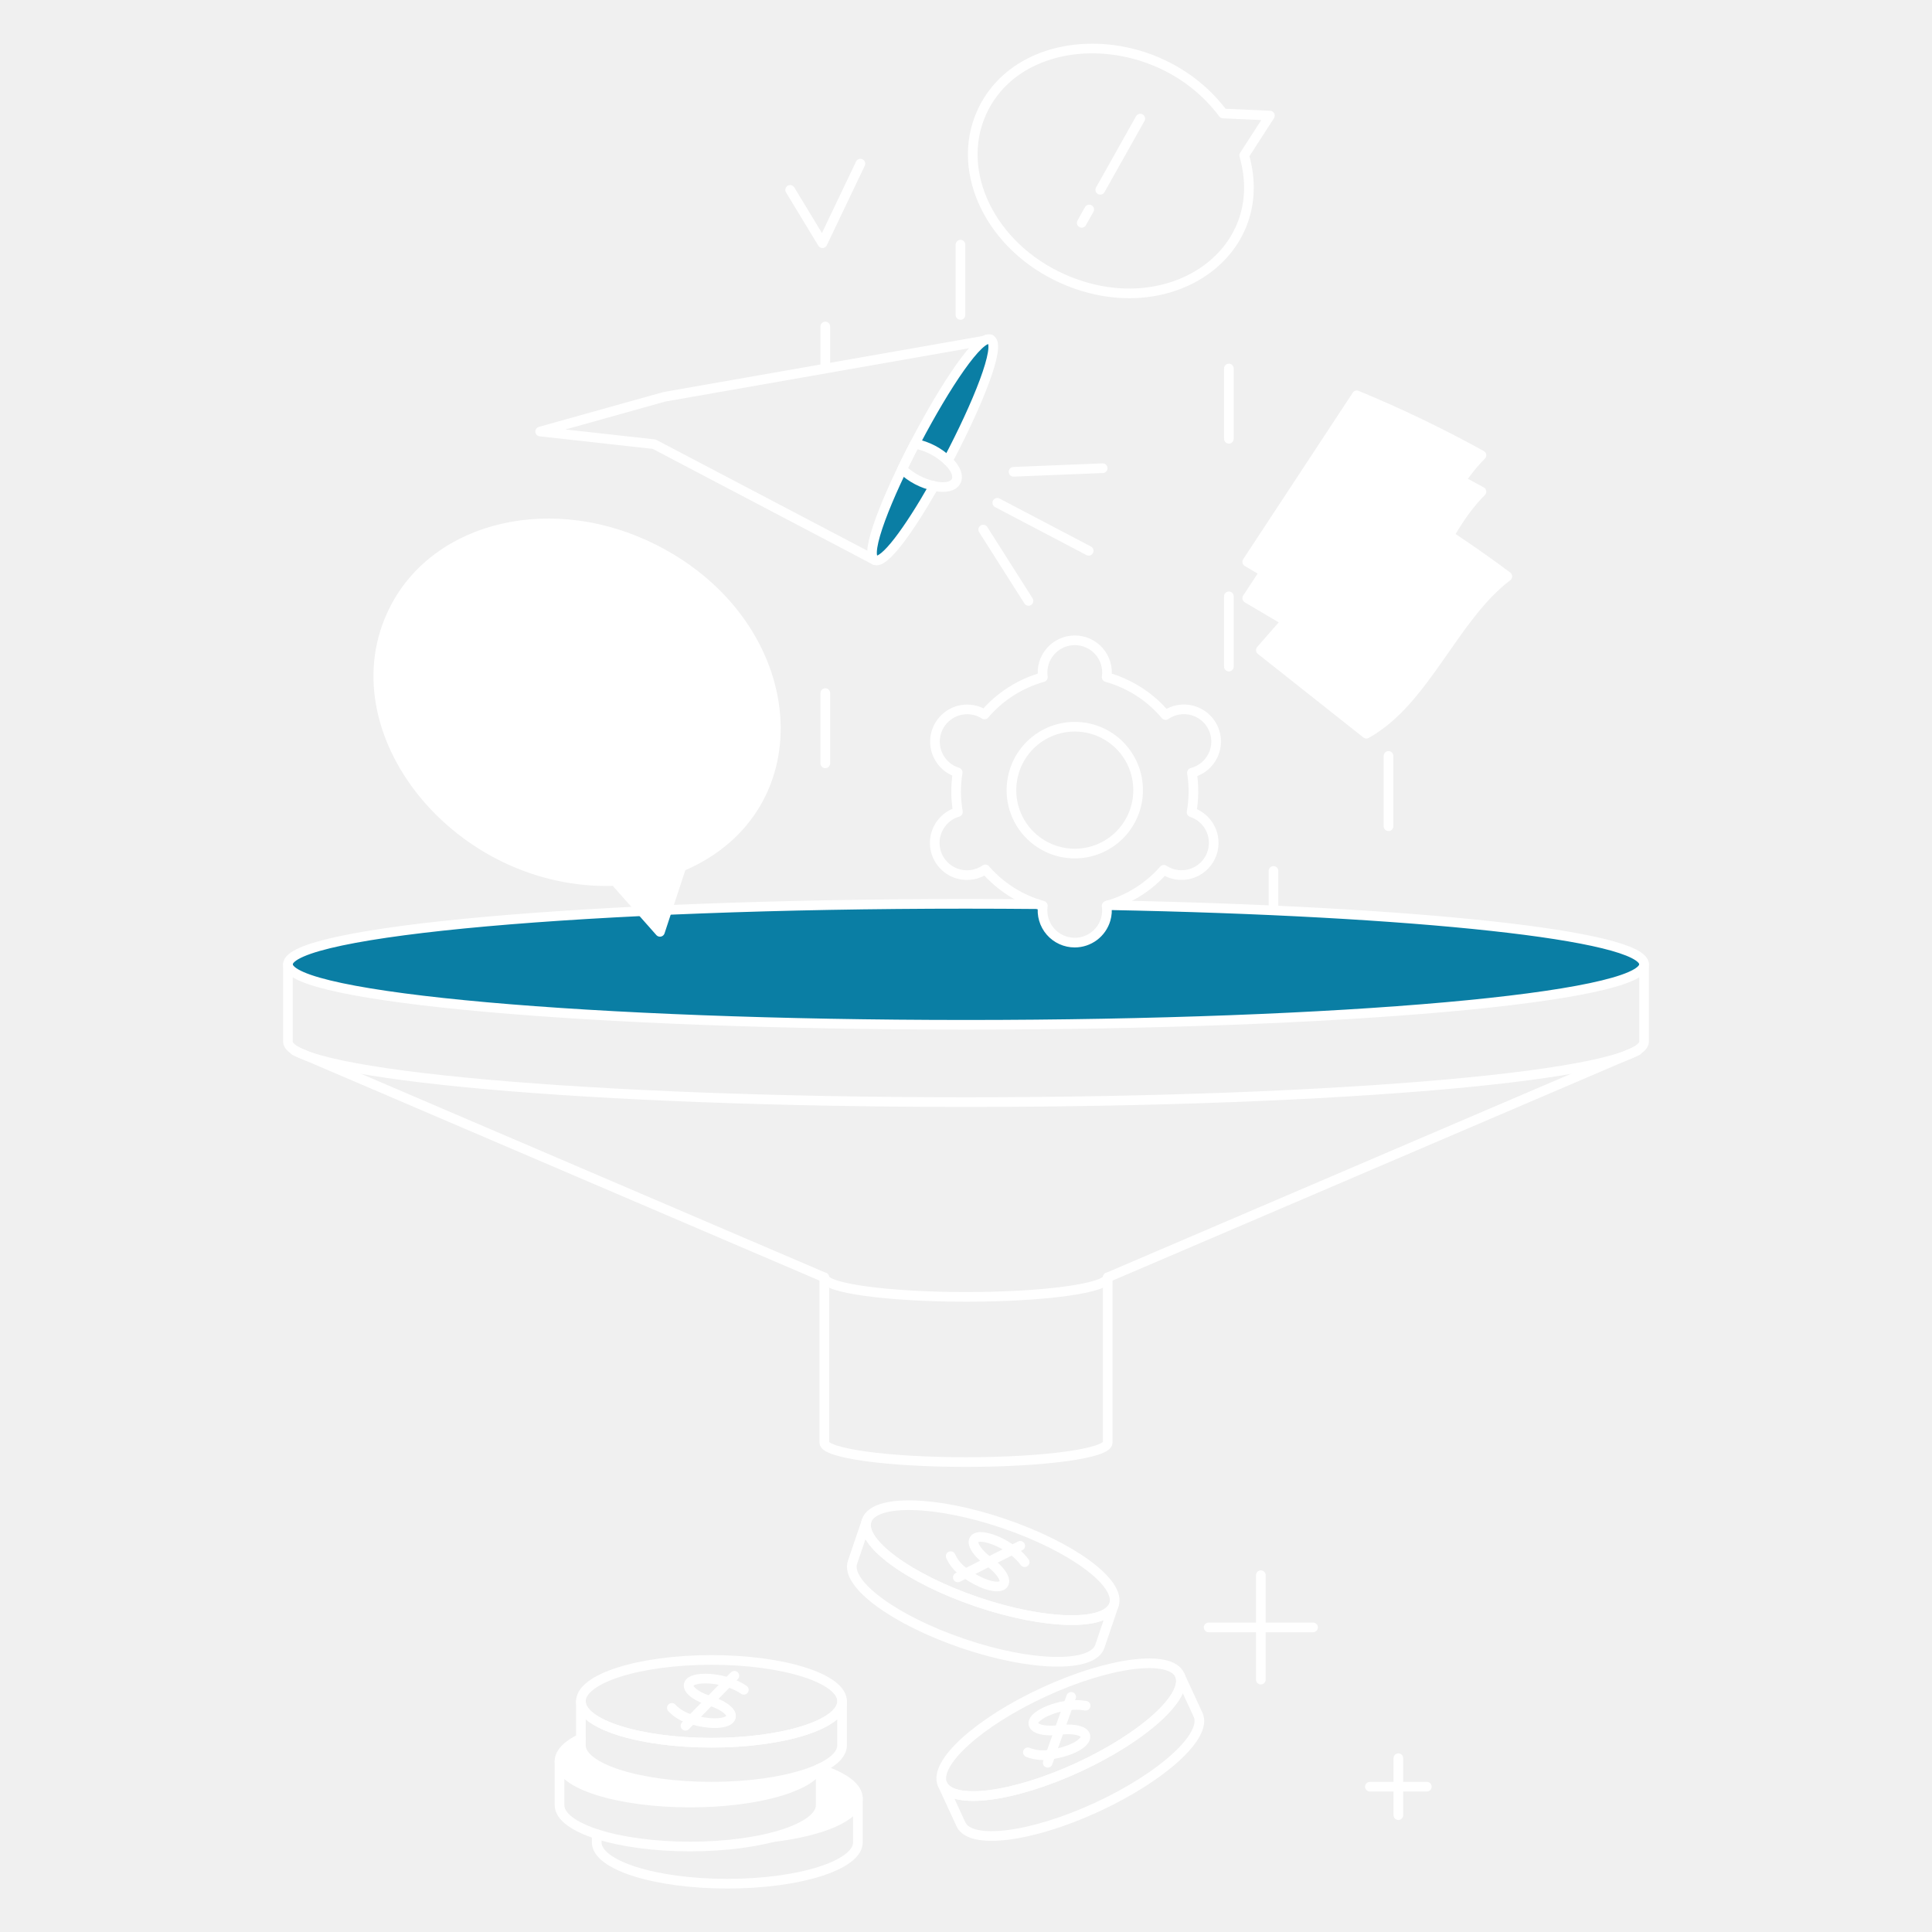
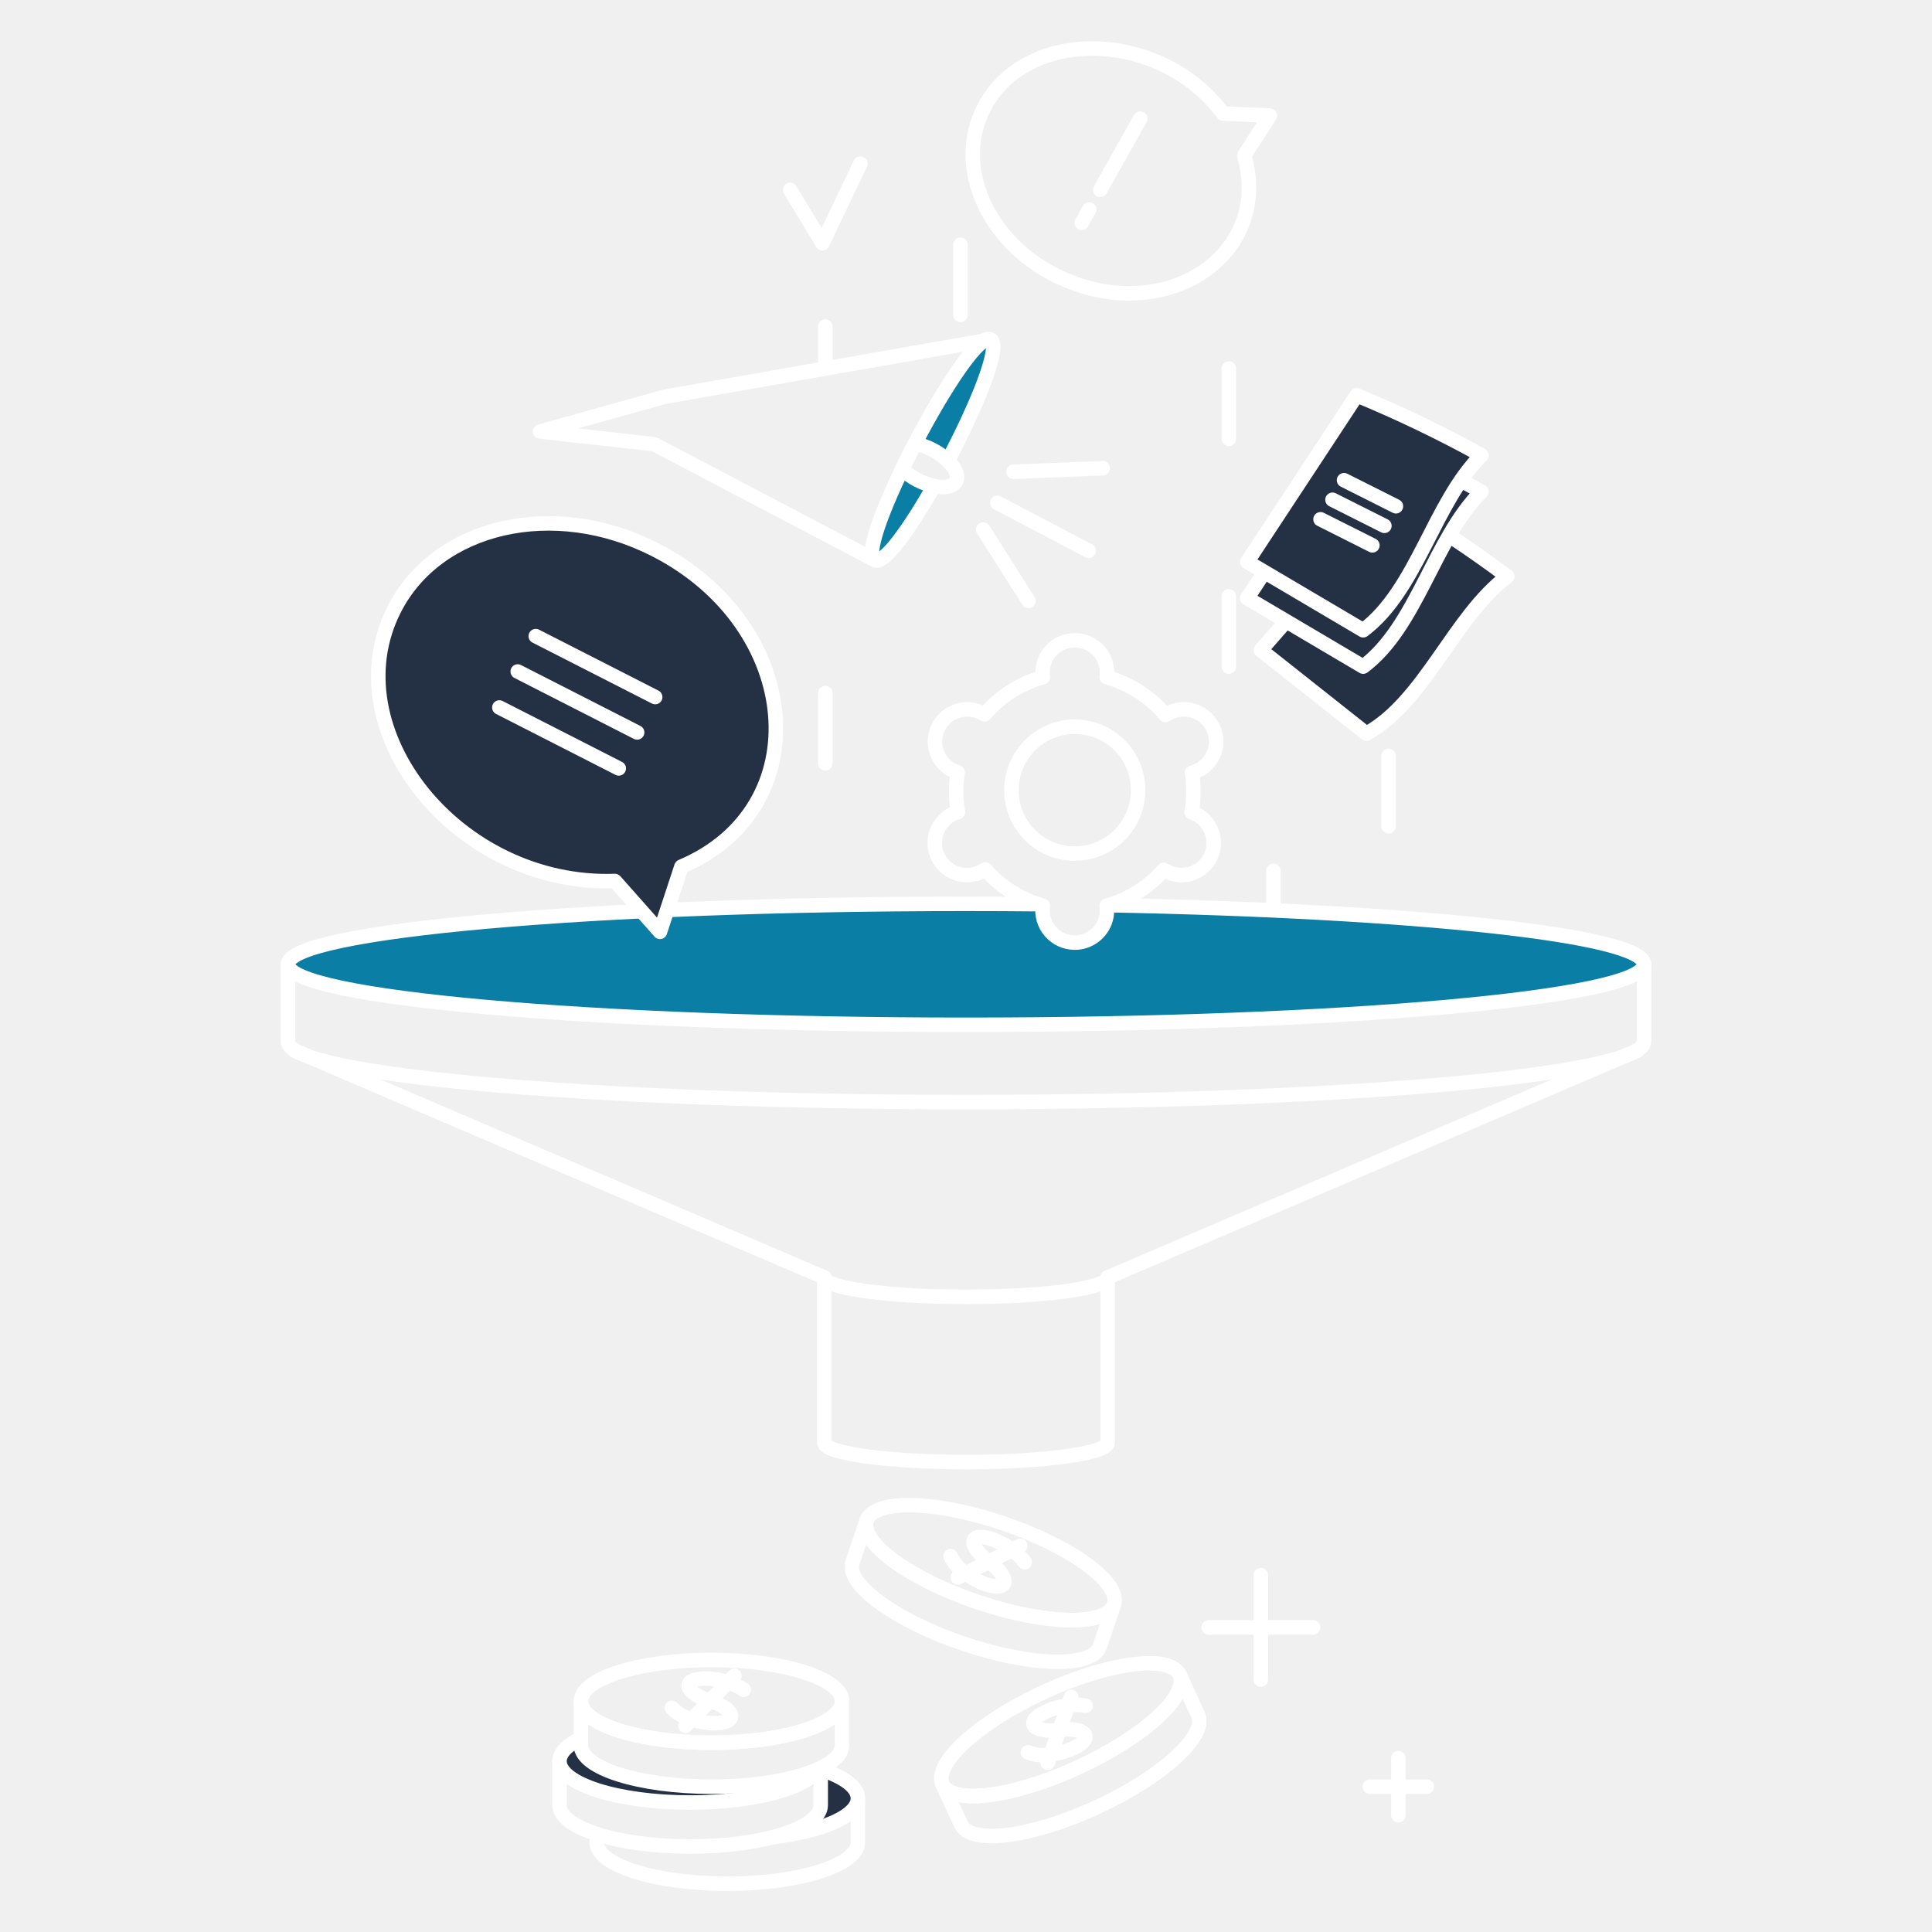
<svg xmlns="http://www.w3.org/2000/svg" width="400" height="400" viewBox="0 0 400 400" fill="none">
-   <path d="M288.2 103.534L261.044 134.6L282.894 151.9C295.054 145.168 300.976 127.7 312.078 119.34C304.424 113.624 296.452 108.347 288.2 103.534Z" fill="white" />
-   <path d="M288.2 103.534L261.044 134.6L282.894 151.9C295.054 145.168 300.976 127.7 312.078 119.34C304.424 113.624 296.452 108.347 288.2 103.534Z" stroke="white" stroke-width="2" stroke-linecap="round" stroke-linejoin="round" />
-   <path d="M280.908 89.372L258.228 123.844L282.228 138.016C293.36 129.692 296.854 111.584 306.718 101.786C298.357 97.162 289.74 93.018 280.908 89.372Z" fill="white" />
-   <path d="M280.908 89.372L258.228 123.844L282.228 138.016C293.36 129.692 296.854 111.584 306.718 101.786C298.357 97.162 289.74 93.018 280.908 89.372Z" stroke="white" stroke-width="2" stroke-linecap="round" stroke-linejoin="round" />
-   <path d="M280.908 81.85L258.228 116.318L282.228 130.488C293.36 122.168 296.854 104.058 306.718 94.258C298.356 89.638 289.739 85.495 280.908 81.85Z" fill="white" />
-   <path d="M280.908 81.85L258.228 116.318L282.228 130.488C293.36 122.168 296.854 104.058 306.718 94.258C298.356 89.638 289.739 85.495 280.908 81.85Z" stroke="white" stroke-width="2" stroke-linecap="round" stroke-linejoin="round" />
-   <path d="M278.268 99.416L289.008 104.816" stroke="white" stroke-width="2" stroke-linecap="round" stroke-linejoin="round" />
-   <path d="M275.882 103.47L286.622 108.87" stroke="white" stroke-width="2" stroke-linecap="round" stroke-linejoin="round" />
-   <path d="M273.4 107.512L284.14 112.912" stroke="white" stroke-width="2" stroke-linecap="round" stroke-linejoin="round" />
-   <path d="M254.424 123.462V138.012" stroke="white" stroke-width="2" stroke-linecap="round" stroke-linejoin="round" />
-   <path d="M254.424 76.296V90.846" stroke="white" stroke-width="2" stroke-linecap="round" stroke-linejoin="round" />
-   <path d="M287.474 156.51V171.062" stroke="white" stroke-width="2" stroke-linecap="round" stroke-linejoin="round" />
-   <path d="M263.664 180.32V194.872" stroke="white" stroke-width="2" stroke-linecap="round" stroke-linejoin="round" />
-   <path d="M198.854 50.656V65.206" stroke="white" stroke-width="2" stroke-linecap="round" stroke-linejoin="round" />
-   <path d="M170.868 143.494V158.046" stroke="white" stroke-width="2" stroke-linecap="round" stroke-linejoin="round" />
-   <path d="M170.868 67.6V76.304" stroke="white" stroke-width="2" stroke-linecap="round" stroke-linejoin="round" />
+   <path d="M288.2 103.534L261.044 134.6L282.894 151.9C295.054 145.168 300.976 127.7 312.078 119.34C304.424 113.624 296.452 108.347 288.2 103.534Z" fill="#243044" />
+   <path d="M288.2 103.534L261.044 134.6L282.894 151.9C295.054 145.168 300.976 127.7 312.078 119.34C304.424 113.624 296.452 108.347 288.2 103.534Z" stroke="white" stroke-width="3" stroke-linecap="round" stroke-linejoin="round" />
+   <path d="M280.908 89.372L258.228 123.844L282.228 138.016C293.36 129.692 296.854 111.584 306.718 101.786C298.357 97.162 289.74 93.018 280.908 89.372Z" fill="#243044" />
+   <path d="M280.908 89.372L258.228 123.844L282.228 138.016C293.36 129.692 296.854 111.584 306.718 101.786C298.357 97.162 289.74 93.018 280.908 89.372Z" stroke="white" stroke-width="3" stroke-linecap="round" stroke-linejoin="round" />
+   <path d="M280.908 81.85L258.228 116.318L282.228 130.488C293.36 122.168 296.854 104.058 306.718 94.258C298.356 89.638 289.739 85.495 280.908 81.85Z" fill="#243044" />
+   <path d="M280.908 81.85L258.228 116.318L282.228 130.488C293.36 122.168 296.854 104.058 306.718 94.258C298.356 89.638 289.739 85.495 280.908 81.85Z" stroke="white" stroke-width="3" stroke-linecap="round" stroke-linejoin="round" />
+   <path d="M278.268 99.416L289.008 104.816" stroke="white" stroke-width="3" stroke-linecap="round" stroke-linejoin="round" />
+   <path d="M275.882 103.47L286.622 108.87" stroke="white" stroke-width="3" stroke-linecap="round" stroke-linejoin="round" />
+   <path d="M273.4 107.512L284.14 112.912" stroke="white" stroke-width="3" stroke-linecap="round" stroke-linejoin="round" />
+   <path d="M254.424 123.462V138.012" stroke="white" stroke-width="3" stroke-linecap="round" stroke-linejoin="round" />
+   <path d="M254.424 76.296V90.846" stroke="white" stroke-width="3" stroke-linecap="round" stroke-linejoin="round" />
+   <path d="M287.474 156.51V171.062" stroke="white" stroke-width="3" stroke-linecap="round" stroke-linejoin="round" />
+   <path d="M263.664 180.32V194.872" stroke="white" stroke-width="3" stroke-linecap="round" stroke-linejoin="round" />
+   <path d="M198.854 50.656V65.206" stroke="white" stroke-width="3" stroke-linecap="round" stroke-linejoin="round" />
+   <path d="M170.868 143.494V158.046" stroke="white" stroke-width="3" stroke-linecap="round" stroke-linejoin="round" />
+   <path d="M170.868 67.6V76.304" stroke="white" stroke-width="3" stroke-linecap="round" stroke-linejoin="round" />
  <path d="M229.49 187.412L229.126 187.518C229.265 188.466 229.198 189.432 228.929 190.352C228.661 191.271 228.198 192.122 227.571 192.846C226.944 193.57 226.169 194.151 225.298 194.549C224.426 194.946 223.48 195.151 222.522 195.15C221.564 195.15 220.618 194.943 219.747 194.545C218.876 194.147 218.101 193.566 217.474 192.842C216.847 192.119 216.384 191.269 216.115 190.35C215.846 189.431 215.778 188.465 215.916 187.518C215.572 187.422 215.23 187.318 214.89 187.206C209.927 187.16 204.963 187.137 200 187.136C122.466 187.136 59.612 192.736 59.612 199.656C59.612 206.576 122.466 212.178 200 212.178C277.534 212.178 340.388 206.578 340.388 199.656C340.388 193.644 292.866 188.62 229.49 187.412Z" fill="#0A7EA4" />
-   <path d="M170.666 264.474V298.674C170.666 300.898 183.8 302.704 200.004 302.704C216.208 302.704 229.34 300.904 229.34 298.674V264.474" stroke="white" stroke-width="2" stroke-linecap="round" stroke-linejoin="round" />
-   <path d="M61.02 217.53L170.666 264.474C170.666 266.698 183.8 268.504 200.004 268.504C216.208 268.504 229.34 266.704 229.34 264.474L338.986 217.53" stroke="white" stroke-width="2" stroke-linecap="round" stroke-linejoin="round" />
-   <path d="M59.612 199.656V215.656C59.612 222.572 122.466 228.178 200 228.178C277.534 228.178 340.388 222.578 340.388 215.656V199.656" stroke="white" stroke-width="2" stroke-linecap="round" stroke-linejoin="round" />
-   <path d="M214.89 187.2C209.927 187.155 204.963 187.131 200 187.13C122.466 187.13 59.612 192.73 59.612 199.65C59.612 206.57 122.466 212.172 200 212.172C277.534 212.172 340.388 206.572 340.388 199.65C340.388 193.638 292.866 188.614 229.49 187.406" stroke="white" stroke-width="2" stroke-linecap="round" stroke-linejoin="round" />
-   <path d="M141.078 179.43L136.636 192.93L127.312 182.4C94.81 183.588 68.84 151.2 81.66 126.082C90.564 108.634 114.728 103.134 135.632 113.806C166.318 129.47 169.486 167.436 141.078 179.43Z" fill="white" />
-   <path d="M141.078 179.43L136.636 192.93L127.312 182.4C94.81 183.588 68.84 151.2 81.66 126.082C90.564 108.634 114.728 103.134 135.632 113.806C166.318 129.47 169.486 167.436 141.078 179.43Z" stroke="white" stroke-width="2" stroke-linecap="round" stroke-linejoin="round" />
-   <path d="M110.922 131.704L135.648 144.32" stroke="white" stroke-width="2" stroke-linecap="round" stroke-linejoin="round" />
-   <path d="M107.186 139.026L131.912 151.642" stroke="white" stroke-width="2" stroke-linecap="round" stroke-linejoin="round" />
-   <path d="M103.384 146.476L128.112 159.092" stroke="white" stroke-width="2" stroke-linecap="round" stroke-linejoin="round" />
-   <path d="M181.106 115.952L135.434 91.964L111.836 89.344L137.534 82.156L205.086 70.296" stroke="white" stroke-width="2" stroke-linecap="round" stroke-linejoin="round" />
+   <path d="M170.666 264.474V298.674C170.666 300.898 183.8 302.704 200.004 302.704C216.208 302.704 229.34 300.904 229.34 298.674V264.474" stroke="white" stroke-width="3" stroke-linecap="round" stroke-linejoin="round" />
+   <path d="M61.02 217.53L170.666 264.474C170.666 266.698 183.8 268.504 200.004 268.504C216.208 268.504 229.34 266.704 229.34 264.474L338.986 217.53" stroke="white" stroke-width="3" stroke-linecap="round" stroke-linejoin="round" />
+   <path d="M59.612 199.656V215.656C59.612 222.572 122.466 228.178 200 228.178C277.534 228.178 340.388 222.578 340.388 215.656V199.656" stroke="white" stroke-width="3" stroke-linecap="round" stroke-linejoin="round" />
+   <path d="M214.89 187.2C209.927 187.155 204.963 187.131 200 187.13C122.466 187.13 59.612 192.73 59.612 199.65C59.612 206.57 122.466 212.172 200 212.172C277.534 212.172 340.388 206.572 340.388 199.65C340.388 193.638 292.866 188.614 229.49 187.406" stroke="white" stroke-width="3" stroke-linecap="round" stroke-linejoin="round" />
+   <path d="M141.078 179.43L136.636 192.93L127.312 182.4C94.81 183.588 68.84 151.2 81.66 126.082C90.564 108.634 114.728 103.134 135.632 113.806C166.318 129.47 169.486 167.436 141.078 179.43Z" fill="#243044" />
+   <path d="M141.078 179.43L136.636 192.93L127.312 182.4C94.81 183.588 68.84 151.2 81.66 126.082C90.564 108.634 114.728 103.134 135.632 113.806C166.318 129.47 169.486 167.436 141.078 179.43Z" stroke="white" stroke-width="3" stroke-linecap="round" stroke-linejoin="round" />
+   <path d="M110.922 131.704L135.648 144.32" stroke="white" stroke-width="3" stroke-linecap="round" stroke-linejoin="round" />
+   <path d="M107.186 139.026L131.912 151.642" stroke="white" stroke-width="3" stroke-linecap="round" stroke-linejoin="round" />
+   <path d="M103.384 146.476L128.112 159.092" stroke="white" stroke-width="3" stroke-linecap="round" stroke-linejoin="round" />
+   <path d="M181.106 115.952L135.434 91.964L111.836 89.344L137.534 82.156L205.086 70.296" stroke="white" stroke-width="3" stroke-linecap="round" stroke-linejoin="round" />
  <path d="M196.24 95.386C202.344 83.826 207.368 71.496 205.086 70.296C202.804 69.096 195.47 80.248 189.422 91.854C191.984 92.361 194.349 93.586 196.242 95.386H196.24Z" fill="#0A7EA4" />
  <path d="M186.778 97.124C182.258 106.504 179.224 114.964 181.106 115.952C182.986 116.94 188.222 109.66 193.366 100.628C190.892 100.082 188.614 98.871 186.778 97.124Z" fill="#0A7EA4" />
-   <path d="M196.24 95.386C202.344 83.828 207.368 71.496 205.086 70.296C200.54 67.896 176.578 113.574 181.106 115.952C182.996 116.952 188.222 109.66 193.366 100.628" stroke="white" stroke-width="2" stroke-linecap="round" stroke-linejoin="round" />
-   <path d="M196.362 95.502C194.448 93.637 192.034 92.368 189.412 91.85C188.51 93.594 187.634 95.352 186.784 97.122C188.65 98.91 190.983 100.136 193.514 100.658C198.17 101.6 199.686 98.772 196.362 95.502Z" stroke="white" stroke-width="2" stroke-linecap="round" stroke-linejoin="round" />
-   <path d="M209.85 97.68L228.3 96.936" stroke="white" stroke-width="2" stroke-linecap="round" stroke-linejoin="round" />
-   <path d="M206.478 104.1L225.4 114.036" stroke="white" stroke-width="2" stroke-linecap="round" stroke-linejoin="round" />
-   <path d="M203.564 109.644L212.938 124.412" stroke="white" stroke-width="2" stroke-linecap="round" stroke-linejoin="round" />
-   <path d="M257.6 32.172L262.92 23.936L253.23 23.498C239.8 5.55 211.136 5.61 203.2 23.4C197.694 35.742 205.218 51.1 220.01 57.7C241.718 67.382 263.484 52.62 257.6 32.172Z" stroke="white" stroke-width="2" stroke-linecap="round" stroke-linejoin="round" />
-   <path d="M236.078 24.56L227.8 39.296" stroke="white" stroke-width="2" stroke-linecap="round" stroke-linejoin="round" />
-   <path d="M225.508 43.374L223.956 46.136" stroke="white" stroke-width="2" stroke-linecap="round" stroke-linejoin="round" />
-   <path d="M202.28 331.642C188.176 326.842 177.964 319.344 179.426 314.86L176.506 323.448C174.984 327.928 185.21 335.448 199.35 340.262C213.49 345.076 226.184 345.334 227.706 340.862L230.636 332.242C229.114 336.714 216.418 336.448 202.28 331.642Z" stroke="white" stroke-width="2" stroke-linecap="round" stroke-linejoin="round" />
-   <path d="M230.634 332.234C232.158 327.754 221.932 320.224 207.794 315.418C193.654 310.612 180.96 310.346 179.436 314.826C177.914 319.308 188.14 326.836 202.278 331.642C216.416 336.448 229.112 336.714 230.634 332.234Z" stroke="white" stroke-width="2" stroke-linecap="round" stroke-linejoin="round" />
-   <path d="M196.826 322.186C197.5 323.651 198.582 324.89 199.942 325.756C202.742 327.818 206.076 328.944 207.404 328.272C208.732 327.6 207.542 325.386 204.748 323.326C201.954 321.266 200.764 319.048 202.09 318.378C203.742 317.542 209.444 319.764 212.146 323.432" stroke="white" stroke-width="2" stroke-linecap="round" stroke-linejoin="round" />
-   <path d="M211.228 320.046L198.308 326.584" stroke="white" stroke-width="2" stroke-linecap="round" stroke-linejoin="round" />
-   <path d="M248.056 355.052L244.296 346.906C246.046 351.24 236.712 359.692 223.282 365.89C209.726 372.146 197.128 373.736 195.142 369.442L198.956 377.71C200.938 382.006 213.536 380.418 227.096 374.16C240.656 367.902 250.038 359.348 248.056 355.052Z" stroke="white" stroke-width="2" stroke-linecap="round" stroke-linejoin="round" />
-   <path d="M216.102 350.332C229.662 344.074 242.26 342.484 244.244 346.78C246.228 351.076 236.844 359.632 223.282 365.89C209.72 372.148 197.126 373.738 195.142 369.442C193.158 365.146 202.544 356.588 216.102 350.332Z" stroke="white" stroke-width="2" stroke-linecap="round" stroke-linejoin="round" />
-   <path d="M212.812 362.8C214.309 363.399 215.947 363.552 217.53 363.24C220.976 362.81 224.172 361.328 224.672 359.924C225.172 358.52 222.782 357.736 219.338 358.168C215.894 358.6 213.504 357.812 214.004 356.412C214.626 354.668 220.288 352.35 224.774 353.15" stroke="white" stroke-width="2" stroke-linecap="round" stroke-linejoin="round" />
-   <path d="M221.774 351.322L216.914 364.964" stroke="white" stroke-width="2" stroke-linecap="round" stroke-linejoin="round" />
-   <path d="M246.704 168.16C247.188 165.458 247.212 162.696 246.78 159.986C247.724 159.742 248.603 159.295 249.356 158.675C250.109 158.055 250.717 157.278 251.138 156.398C251.77 155.07 251.947 153.571 251.639 152.132C251.332 150.694 250.558 149.397 249.438 148.444C248.694 147.813 247.821 147.352 246.88 147.094C245.939 146.837 244.953 146.788 243.992 146.952C243.032 147.116 242.118 147.49 241.316 148.046C238.134 144.263 233.886 141.528 229.126 140.198C229.264 139.251 229.197 138.284 228.929 137.365C228.661 136.445 228.197 135.595 227.571 134.87C226.944 134.146 226.169 133.565 225.297 133.168C224.426 132.77 223.479 132.565 222.522 132.566C221.564 132.567 220.618 132.773 219.747 133.171C218.876 133.57 218.101 134.15 217.474 134.874C216.847 135.598 216.383 136.448 216.115 137.366C215.846 138.285 215.778 139.251 215.916 140.198C211.21 141.514 207.003 144.204 203.834 147.922C202.625 147.15 201.2 146.789 199.769 146.891C198.339 146.994 196.98 147.555 195.894 148.492C194.991 149.27 194.312 150.275 193.929 151.404C193.546 152.532 193.472 153.743 193.715 154.909C193.959 156.076 194.51 157.156 195.312 158.038C196.114 158.919 197.137 159.57 198.276 159.922C197.832 162.635 197.849 165.403 198.328 168.11C196.929 168.519 195.702 169.374 194.836 170.545C193.969 171.716 193.509 173.139 193.527 174.596C193.546 176.053 194.04 177.464 194.936 178.613C195.832 179.762 197.079 180.587 198.488 180.96C199.421 181.209 200.397 181.251 201.349 181.086C202.301 180.92 203.205 180.55 204 180C207.149 183.618 211.29 186.234 215.91 187.526C215.771 188.474 215.838 189.441 216.106 190.36C216.375 191.28 216.838 192.13 217.465 192.855C218.092 193.579 218.868 194.16 219.739 194.557C220.611 194.955 221.558 195.16 222.516 195.158C223.958 195.157 225.362 194.689 226.516 193.823C227.67 192.958 228.514 191.742 228.92 190.358C229.19 189.438 229.258 188.474 229.12 187.526C233.704 186.244 237.818 183.658 240.96 180.082C241.954 180.735 243.106 181.11 244.294 181.167C245.483 181.225 246.665 180.964 247.718 180.41C248.771 179.857 249.657 179.031 250.284 178.02C250.911 177.008 251.255 175.848 251.282 174.658C251.316 173.227 250.888 171.824 250.063 170.654C249.237 169.485 248.057 168.613 246.698 168.166L246.704 168.158V168.16ZM222.522 176.722C220.582 176.723 218.667 176.294 216.913 175.465C215.16 174.636 213.612 173.429 212.381 171.93C211.151 170.431 210.268 168.677 209.797 166.796C209.326 164.915 209.279 162.952 209.658 161.05C210.284 157.849 212.081 154.996 214.698 153.049C217.315 151.102 220.563 150.201 223.809 150.521C227.056 150.84 230.066 152.359 232.252 154.779C234.439 157.2 235.644 160.348 235.634 163.61C235.633 167.088 234.251 170.422 231.793 172.881C229.334 175.34 225.999 176.722 222.522 176.722Z" stroke="white" stroke-width="2" stroke-linecap="round" stroke-linejoin="round" />
-   <path d="M123.54 379.722V381.432C123.54 386.164 135.646 390 150.58 390C165.514 390 177.618 386.164 177.618 381.432V372.326" stroke="white" stroke-width="2" stroke-linecap="round" stroke-linejoin="round" />
-   <path d="M169.918 366.34V373.74C169.918 376.408 166.07 378.79 160.038 380.362C170.306 379.146 177.616 376.01 177.616 372.332C177.618 370 174.682 367.884 169.918 366.34Z" fill="white" />
-   <path d="M160.04 380.356C170.308 379.14 177.618 376.004 177.618 372.326C177.618 369.996 174.682 367.884 169.918 366.34" stroke="white" stroke-width="2" stroke-linecap="round" stroke-linejoin="round" />
-   <path d="M115.842 364.684V373.734C115.842 378.466 127.948 382.302 142.88 382.302C157.812 382.302 169.92 378.466 169.92 373.734V366.046" stroke="white" stroke-width="2" stroke-linecap="round" stroke-linejoin="round" />
-   <path d="M147.306 369.914C132.374 369.914 120.268 366.078 120.268 361.346V359.93C117.468 361.278 115.842 362.894 115.842 364.628C115.842 369.36 127.946 373.196 142.88 373.196C156.032 373.196 166.99 370.222 169.416 366.28C162.351 368.912 154.842 370.146 147.306 369.914Z" fill="white" />
-   <path d="M120.268 359.93C117.468 361.278 115.842 362.894 115.842 364.628C115.842 369.36 127.946 373.196 142.88 373.196C156.032 373.196 166.99 370.222 169.416 366.28" stroke="white" stroke-width="2" stroke-linecap="round" stroke-linejoin="round" />
-   <path d="M147.306 360.81C132.372 360.81 120.268 356.974 120.268 352.242V361.346C120.268 366.078 132.374 369.914 147.306 369.914C162.238 369.914 174.344 366.078 174.344 361.346V352.242C174.344 356.974 162.24 360.81 147.306 360.81Z" stroke="white" stroke-width="2" stroke-linecap="round" stroke-linejoin="round" />
-   <path d="M147.306 343.674C162.24 343.674 174.344 347.51 174.344 352.242C174.344 356.974 162.24 360.81 147.306 360.81C132.372 360.81 120.268 356.972 120.268 352.242C120.268 347.512 132.374 343.674 147.306 343.674Z" stroke="white" stroke-width="2" stroke-linecap="round" stroke-linejoin="round" />
-   <path d="M139.1 353.6C140.209 354.77 141.633 355.596 143.2 355.978C146.508 357.03 150.032 357.022 151.072 355.958C152.112 354.894 150.272 353.18 146.966 352.134C143.66 351.088 141.818 349.37 142.858 348.308C144.154 346.986 150.258 347.252 154.004 349.858" stroke="white" stroke-width="2" stroke-linecap="round" stroke-linejoin="round" />
-   <path d="M152.044 346.946L141.916 357.298" stroke="white" stroke-width="2" stroke-linecap="round" stroke-linejoin="round" />
-   <path d="M250.236 336.938H271.854" stroke="white" stroke-width="2" stroke-linecap="round" stroke-linejoin="round" />
-   <path d="M261.044 347.746V326.128" stroke="white" stroke-width="2" stroke-linecap="round" stroke-linejoin="round" />
-   <path d="M283.62 369.914H295.412" stroke="white" stroke-width="2" stroke-linecap="round" stroke-linejoin="round" />
-   <path d="M289.516 375.81V364.018" stroke="white" stroke-width="2" stroke-linecap="round" stroke-linejoin="round" />
-   <path d="M163.596 39.322L170.28 50.346L178.14 33.876" stroke="white" stroke-width="2" stroke-linecap="round" stroke-linejoin="round" />
+   <path d="M196.24 95.386C202.344 83.828 207.368 71.496 205.086 70.296C200.54 67.896 176.578 113.574 181.106 115.952C182.996 116.952 188.222 109.66 193.366 100.628" stroke="white" stroke-width="3" stroke-linecap="round" stroke-linejoin="round" />
+   <path d="M196.362 95.502C194.448 93.637 192.034 92.368 189.412 91.85C188.51 93.594 187.634 95.352 186.784 97.122C188.65 98.91 190.983 100.136 193.514 100.658C198.17 101.6 199.686 98.772 196.362 95.502Z" stroke="white" stroke-width="3" stroke-linecap="round" stroke-linejoin="round" />
+   <path d="M209.85 97.68L228.3 96.936" stroke="white" stroke-width="3" stroke-linecap="round" stroke-linejoin="round" />
+   <path d="M206.478 104.1L225.4 114.036" stroke="white" stroke-width="3" stroke-linecap="round" stroke-linejoin="round" />
+   <path d="M203.564 109.644L212.938 124.412" stroke="white" stroke-width="3" stroke-linecap="round" stroke-linejoin="round" />
+   <path d="M257.6 32.172L262.92 23.936L253.23 23.498C239.8 5.55 211.136 5.61 203.2 23.4C197.694 35.742 205.218 51.1 220.01 57.7C241.718 67.382 263.484 52.62 257.6 32.172Z" stroke="white" stroke-width="3" stroke-linecap="round" stroke-linejoin="round" />
+   <path d="M236.078 24.56L227.8 39.296" stroke="white" stroke-width="3" stroke-linecap="round" stroke-linejoin="round" />
+   <path d="M225.508 43.374L223.956 46.136" stroke="white" stroke-width="3" stroke-linecap="round" stroke-linejoin="round" />
+   <path d="M202.28 331.642C188.176 326.842 177.964 319.344 179.426 314.86L176.506 323.448C174.984 327.928 185.21 335.448 199.35 340.262C213.49 345.076 226.184 345.334 227.706 340.862L230.636 332.242C229.114 336.714 216.418 336.448 202.28 331.642Z" stroke="white" stroke-width="3" stroke-linecap="round" stroke-linejoin="round" />
+   <path d="M230.634 332.234C232.158 327.754 221.932 320.224 207.794 315.418C193.654 310.612 180.96 310.346 179.436 314.826C177.914 319.308 188.14 326.836 202.278 331.642C216.416 336.448 229.112 336.714 230.634 332.234Z" stroke="white" stroke-width="3" stroke-linecap="round" stroke-linejoin="round" />
+   <path d="M196.826 322.186C197.5 323.651 198.582 324.89 199.942 325.756C202.742 327.818 206.076 328.944 207.404 328.272C208.732 327.6 207.542 325.386 204.748 323.326C201.954 321.266 200.764 319.048 202.09 318.378C203.742 317.542 209.444 319.764 212.146 323.432" stroke="white" stroke-width="3" stroke-linecap="round" stroke-linejoin="round" />
+   <path d="M211.228 320.046L198.308 326.584" stroke="white" stroke-width="3" stroke-linecap="round" stroke-linejoin="round" />
+   <path d="M248.056 355.052L244.296 346.906C246.046 351.24 236.712 359.692 223.282 365.89C209.726 372.146 197.128 373.736 195.142 369.442L198.956 377.71C200.938 382.006 213.536 380.418 227.096 374.16C240.656 367.902 250.038 359.348 248.056 355.052Z" stroke="white" stroke-width="3" stroke-linecap="round" stroke-linejoin="round" />
+   <path d="M216.102 350.332C229.662 344.074 242.26 342.484 244.244 346.78C246.228 351.076 236.844 359.632 223.282 365.89C209.72 372.148 197.126 373.738 195.142 369.442C193.158 365.146 202.544 356.588 216.102 350.332Z" stroke="white" stroke-width="3" stroke-linecap="round" stroke-linejoin="round" />
+   <path d="M212.812 362.8C214.309 363.399 215.947 363.552 217.53 363.24C220.976 362.81 224.172 361.328 224.672 359.924C225.172 358.52 222.782 357.736 219.338 358.168C215.894 358.6 213.504 357.812 214.004 356.412C214.626 354.668 220.288 352.35 224.774 353.15" stroke="white" stroke-width="3" stroke-linecap="round" stroke-linejoin="round" />
+   <path d="M221.774 351.322L216.914 364.964" stroke="white" stroke-width="3" stroke-linecap="round" stroke-linejoin="round" />
+   <path d="M246.704 168.16C247.188 165.458 247.212 162.696 246.78 159.986C247.724 159.742 248.603 159.295 249.356 158.675C250.109 158.055 250.717 157.278 251.138 156.398C251.77 155.07 251.947 153.571 251.639 152.132C251.332 150.694 250.558 149.397 249.438 148.444C248.694 147.813 247.821 147.352 246.88 147.094C245.939 146.837 244.953 146.788 243.992 146.952C243.032 147.116 242.118 147.49 241.316 148.046C238.134 144.263 233.886 141.528 229.126 140.198C229.264 139.251 229.197 138.284 228.929 137.365C228.661 136.445 228.197 135.595 227.571 134.87C226.944 134.146 226.169 133.565 225.297 133.168C224.426 132.77 223.479 132.565 222.522 132.566C221.564 132.567 220.618 132.773 219.747 133.171C218.876 133.57 218.101 134.15 217.474 134.874C216.847 135.598 216.383 136.448 216.115 137.366C215.846 138.285 215.778 139.251 215.916 140.198C211.21 141.514 207.003 144.204 203.834 147.922C202.625 147.15 201.2 146.789 199.769 146.891C198.339 146.994 196.98 147.555 195.894 148.492C194.991 149.27 194.312 150.275 193.929 151.404C193.546 152.532 193.472 153.743 193.715 154.909C193.959 156.076 194.51 157.156 195.312 158.038C196.114 158.919 197.137 159.57 198.276 159.922C197.832 162.635 197.849 165.403 198.328 168.11C196.929 168.519 195.702 169.374 194.836 170.545C193.969 171.716 193.509 173.139 193.527 174.596C193.546 176.053 194.04 177.464 194.936 178.613C195.832 179.762 197.079 180.587 198.488 180.96C199.421 181.209 200.397 181.251 201.349 181.086C202.301 180.92 203.205 180.55 204 180C207.149 183.618 211.29 186.234 215.91 187.526C215.771 188.474 215.838 189.441 216.106 190.36C216.375 191.28 216.838 192.13 217.465 192.855C218.092 193.579 218.868 194.16 219.739 194.557C220.611 194.955 221.558 195.16 222.516 195.158C223.958 195.157 225.362 194.689 226.516 193.823C227.67 192.958 228.514 191.742 228.92 190.358C229.19 189.438 229.258 188.474 229.12 187.526C233.704 186.244 237.818 183.658 240.96 180.082C241.954 180.735 243.106 181.11 244.294 181.167C245.483 181.225 246.665 180.964 247.718 180.41C248.771 179.857 249.657 179.031 250.284 178.02C250.911 177.008 251.255 175.848 251.282 174.658C251.316 173.227 250.888 171.824 250.063 170.654C249.237 169.485 248.057 168.613 246.698 168.166L246.704 168.158V168.16ZM222.522 176.722C220.582 176.723 218.667 176.294 216.913 175.465C215.16 174.636 213.612 173.429 212.381 171.93C211.151 170.431 210.268 168.677 209.797 166.796C209.326 164.915 209.279 162.952 209.658 161.05C210.284 157.849 212.081 154.996 214.698 153.049C217.315 151.102 220.563 150.201 223.809 150.521C227.056 150.84 230.066 152.359 232.252 154.779C234.439 157.2 235.644 160.348 235.634 163.61C235.633 167.088 234.251 170.422 231.793 172.881C229.334 175.34 225.999 176.722 222.522 176.722Z" stroke="white" stroke-width="3" stroke-linecap="round" stroke-linejoin="round" />
+   <path d="M123.54 379.722V381.432C123.54 386.164 135.646 390 150.58 390C165.514 390 177.618 386.164 177.618 381.432V372.326" stroke="white" stroke-width="3" stroke-linecap="round" stroke-linejoin="round" />
+   <path d="M169.918 366.34V373.74C169.918 376.408 166.07 378.79 160.038 380.362C170.306 379.146 177.616 376.01 177.616 372.332C177.618 370 174.682 367.884 169.918 366.34Z" fill="#243044" />
+   <path d="M160.04 380.356C170.308 379.14 177.618 376.004 177.618 372.326C177.618 369.996 174.682 367.884 169.918 366.34" stroke="white" stroke-width="3" stroke-linecap="round" stroke-linejoin="round" />
+   <path d="M115.842 364.684V373.734C115.842 378.466 127.948 382.302 142.88 382.302C157.812 382.302 169.92 378.466 169.92 373.734V366.046" stroke="white" stroke-width="3" stroke-linecap="round" stroke-linejoin="round" />
+   <path d="M147.306 369.914C132.374 369.914 120.268 366.078 120.268 361.346V359.93C117.468 361.278 115.842 362.894 115.842 364.628C115.842 369.36 127.946 373.196 142.88 373.196C156.032 373.196 166.99 370.222 169.416 366.28C162.351 368.912 154.842 370.146 147.306 369.914Z" fill="#243044" />
+   <path d="M120.268 359.93C117.468 361.278 115.842 362.894 115.842 364.628C115.842 369.36 127.946 373.196 142.88 373.196C156.032 373.196 166.99 370.222 169.416 366.28" stroke="white" stroke-width="3" stroke-linecap="round" stroke-linejoin="round" />
+   <path d="M147.306 360.81C132.372 360.81 120.268 356.974 120.268 352.242V361.346C120.268 366.078 132.374 369.914 147.306 369.914C162.238 369.914 174.344 366.078 174.344 361.346V352.242C174.344 356.974 162.24 360.81 147.306 360.81Z" stroke="white" stroke-width="3" stroke-linecap="round" stroke-linejoin="round" />
+   <path d="M147.306 343.674C162.24 343.674 174.344 347.51 174.344 352.242C174.344 356.974 162.24 360.81 147.306 360.81C132.372 360.81 120.268 356.972 120.268 352.242C120.268 347.512 132.374 343.674 147.306 343.674Z" stroke="white" stroke-width="3" stroke-linecap="round" stroke-linejoin="round" />
+   <path d="M139.1 353.6C140.209 354.77 141.633 355.596 143.2 355.978C146.508 357.03 150.032 357.022 151.072 355.958C152.112 354.894 150.272 353.18 146.966 352.134C143.66 351.088 141.818 349.37 142.858 348.308C144.154 346.986 150.258 347.252 154.004 349.858" stroke="white" stroke-width="3" stroke-linecap="round" stroke-linejoin="round" />
+   <path d="M152.044 346.946L141.916 357.298" stroke="white" stroke-width="3" stroke-linecap="round" stroke-linejoin="round" />
+   <path d="M250.236 336.938H271.854" stroke="white" stroke-width="3" stroke-linecap="round" stroke-linejoin="round" />
+   <path d="M261.044 347.746V326.128" stroke="white" stroke-width="3" stroke-linecap="round" stroke-linejoin="round" />
+   <path d="M283.62 369.914H295.412" stroke="white" stroke-width="3" stroke-linecap="round" stroke-linejoin="round" />
+   <path d="M289.516 375.81V364.018" stroke="white" stroke-width="3" stroke-linecap="round" stroke-linejoin="round" />
+   <path d="M163.596 39.322L170.28 50.346L178.14 33.876" stroke="white" stroke-width="3" stroke-linecap="round" stroke-linejoin="round" />
</svg>
